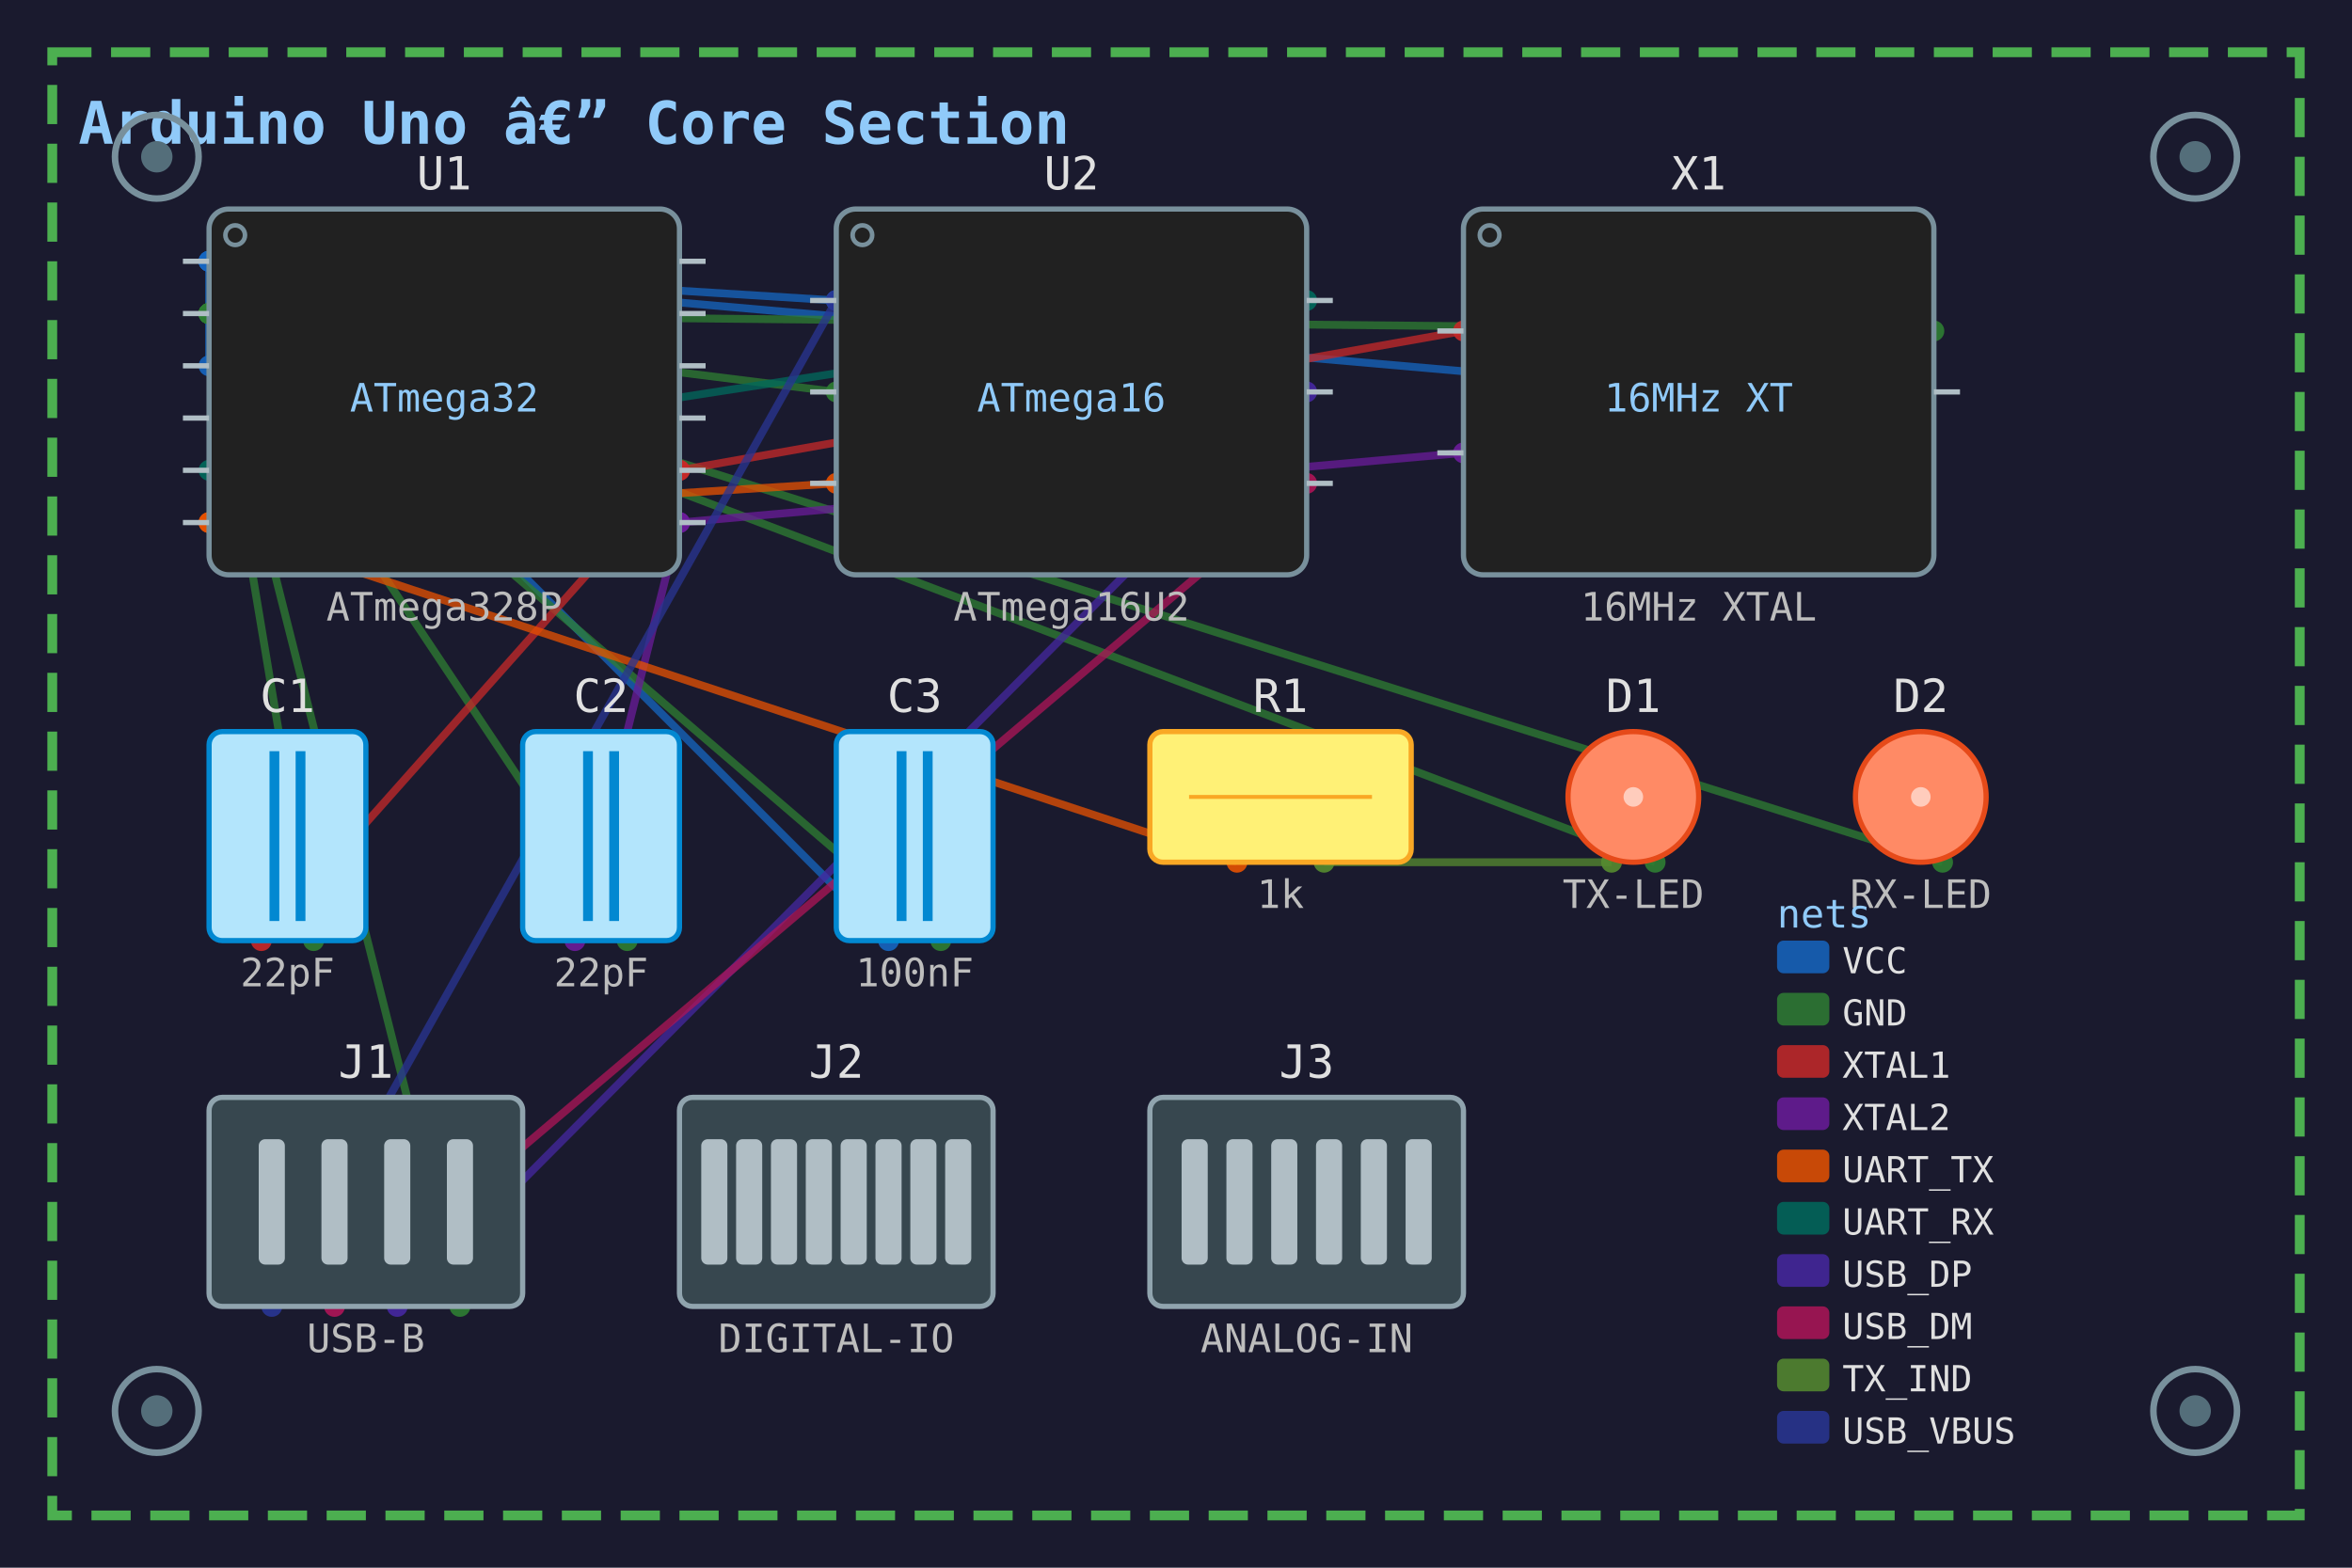
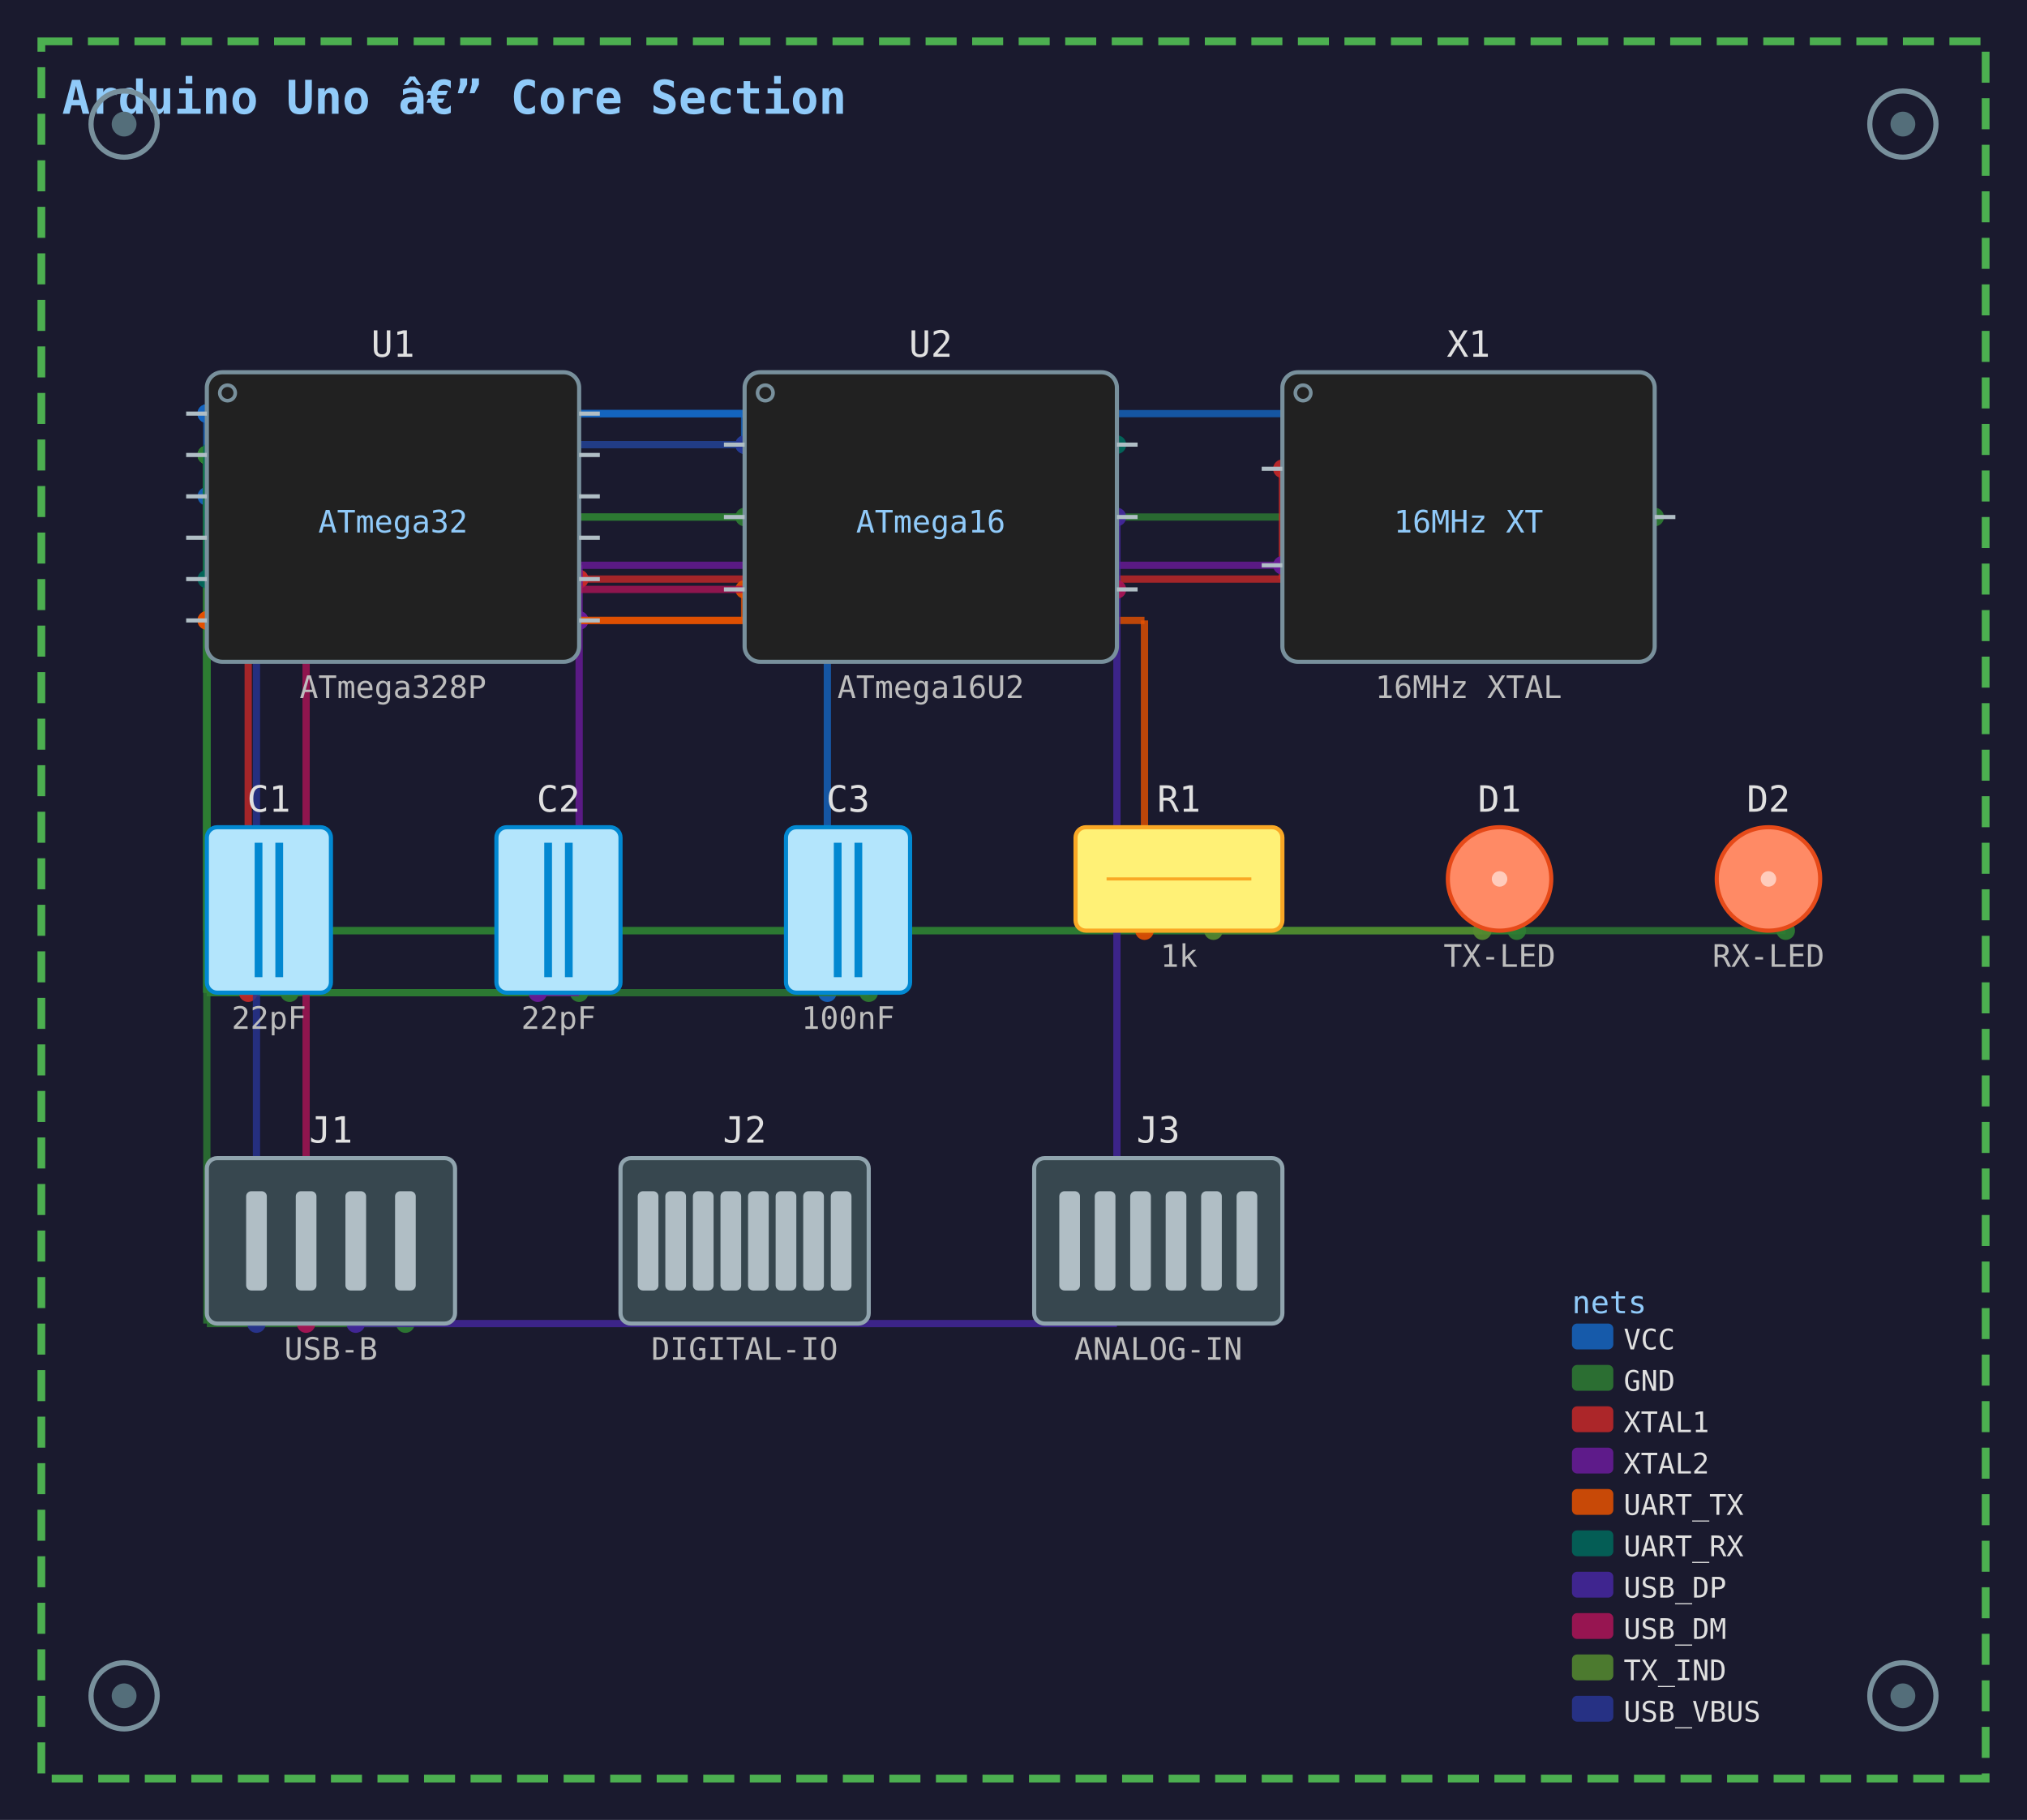
- <svg xmlns="http://www.w3.org/2000/svg" baseProfile="full" height="240.0px" version="1.1" viewBox="0 0 360.0 240.0" width="360.0px">
+ <svg xmlns="http://www.w3.org/2000/svg" baseProfile="full" height="352.0px" version="1.1" viewBox="0 0 392.0 352.0" width="392.0px">
  <defs />
-   <rect fill="#1a1a2e" height="240.0" width="360.0" x="0" y="0" />
-   <rect fill="none" height="224.0" stroke="#4CAF50" stroke-dasharray="6,3" stroke-width="1.5" width="344.0" x="8.0" y="8.0" />
+   <rect fill="#1a1a2e" height="352.0" width="392.0" x="0" y="0" />
+   <rect fill="none" height="336.0" stroke="#4CAF50" stroke-dasharray="6,3" stroke-width="1.5" width="376.0" x="8.0" y="8.0" />
  <text fill="#90CAF9" font-family="monospace" font-size="9px" font-weight="bold" x="12.0" y="22.0">Arduino Uno â€” Core Section</text>
  <circle cx="24.0" cy="24.0" fill="none" r="6.4" stroke="#78909C" stroke-width="1" />
  <circle cx="24.0" cy="24.0" fill="#546E7A" r="2.4" />
-   <circle cx="336.0" cy="24.0" fill="none" r="6.4" stroke="#78909C" stroke-width="1" />
-   <circle cx="336.0" cy="24.0" fill="#546E7A" r="2.4" />
-   <circle cx="24.0" cy="216.0" fill="none" r="6.4" stroke="#78909C" stroke-width="1" />
-   <circle cx="24.0" cy="216.0" fill="#546E7A" r="2.4" />
-   <circle cx="336.0" cy="216.0" fill="none" r="6.4" stroke="#78909C" stroke-width="1" />
-   <circle cx="336.0" cy="216.0" fill="#546E7A" r="2.4" />
-   <line stroke="#1565C0" stroke-opacity="0.75" stroke-width="1.2" x1="32.0" x2="32.0" y1="40.0" y2="56.0" />
-   <circle cx="32.0" cy="40.0" fill="#1565C0" opacity="0.9" r="1.6" />
-   <circle cx="32.0" cy="56.0" fill="#1565C0" opacity="0.9" r="1.6" />
-   <line stroke="#1565C0" stroke-opacity="0.75" stroke-width="1.2" x1="32.0" x2="128.0" y1="40.0" y2="46.0" />
-   <circle cx="32.0" cy="40.0" fill="#1565C0" opacity="0.9" r="1.6" />
-   <circle cx="128.0" cy="46.0" fill="#1565C0" opacity="0.9" r="1.6" />
-   <line stroke="#1565C0" stroke-opacity="0.75" stroke-width="1.2" x1="32.0" x2="136.0" y1="40.0" y2="144.0" />
-   <circle cx="32.0" cy="40.0" fill="#1565C0" opacity="0.9" r="1.6" />
-   <circle cx="136.0" cy="144.0" fill="#1565C0" opacity="0.9" r="1.6" />
-   <line stroke="#1565C0" stroke-opacity="0.75" stroke-width="1.2" x1="32.0" x2="260.0" y1="40.0" y2="60.0" />
-   <circle cx="32.0" cy="40.0" fill="#1565C0" opacity="0.9" r="1.6" />
-   <circle cx="260.0" cy="60.0" fill="#1565C0" opacity="0.9" r="1.6" />
-   <line stroke="#2E7D32" stroke-opacity="0.75" stroke-width="1.2" x1="32.0" x2="128.0" y1="48.0" y2="60.0" />
-   <circle cx="32.0" cy="48.0" fill="#2E7D32" opacity="0.9" r="1.6" />
-   <circle cx="128.0" cy="60.0" fill="#2E7D32" opacity="0.9" r="1.6" />
-   <line stroke="#2E7D32" stroke-opacity="0.75" stroke-width="1.2" x1="32.0" x2="48.0" y1="48.0" y2="144.0" />
-   <circle cx="32.0" cy="48.0" fill="#2E7D32" opacity="0.9" r="1.6" />
-   <circle cx="48.0" cy="144.0" fill="#2E7D32" opacity="0.9" r="1.6" />
-   <line stroke="#2E7D32" stroke-opacity="0.75" stroke-width="1.2" x1="32.0" x2="96.0" y1="48.0" y2="144.0" />
-   <circle cx="32.0" cy="48.0" fill="#2E7D32" opacity="0.9" r="1.6" />
-   <circle cx="96.0" cy="144.0" fill="#2E7D32" opacity="0.9" r="1.6" />
-   <line stroke="#2E7D32" stroke-opacity="0.75" stroke-width="1.2" x1="32.0" x2="144.0" y1="48.0" y2="144.0" />
-   <circle cx="32.0" cy="48.0" fill="#2E7D32" opacity="0.9" r="1.6" />
-   <circle cx="144.0" cy="144.0" fill="#2E7D32" opacity="0.9" r="1.6" />
-   <line stroke="#2E7D32" stroke-opacity="0.75" stroke-width="1.2" x1="32.0" x2="296.0" y1="48.0" y2="50.667" />
-   <circle cx="32.0" cy="48.0" fill="#2E7D32" opacity="0.9" r="1.6" />
-   <circle cx="296.0" cy="50.667" fill="#2E7D32" opacity="0.9" r="1.6" />
-   <line stroke="#2E7D32" stroke-opacity="0.75" stroke-width="1.2" x1="32.0" x2="253.333" y1="48.0" y2="132.0" />
-   <circle cx="32.0" cy="48.0" fill="#2E7D32" opacity="0.9" r="1.6" />
-   <circle cx="253.333" cy="132.0" fill="#2E7D32" opacity="0.9" r="1.6" />
-   <line stroke="#2E7D32" stroke-opacity="0.75" stroke-width="1.2" x1="32.0" x2="297.333" y1="48.0" y2="132.0" />
-   <circle cx="32.0" cy="48.0" fill="#2E7D32" opacity="0.9" r="1.6" />
-   <circle cx="297.333" cy="132.0" fill="#2E7D32" opacity="0.9" r="1.6" />
-   <line stroke="#2E7D32" stroke-opacity="0.75" stroke-width="1.2" x1="32.0" x2="70.4" y1="48.0" y2="200.0" />
-   <circle cx="32.0" cy="48.0" fill="#2E7D32" opacity="0.9" r="1.6" />
-   <circle cx="70.4" cy="200.0" fill="#2E7D32" opacity="0.9" r="1.6" />
-   <line stroke="#C62828" stroke-opacity="0.75" stroke-width="1.2" x1="104.0" x2="224.0" y1="72.0" y2="50.667" />
-   <circle cx="104.0" cy="72.0" fill="#C62828" opacity="0.9" r="1.6" />
-   <circle cx="224.0" cy="50.667" fill="#C62828" opacity="0.9" r="1.6" />
-   <line stroke="#C62828" stroke-opacity="0.75" stroke-width="1.2" x1="104.0" x2="40.0" y1="72.0" y2="144.0" />
-   <circle cx="104.0" cy="72.0" fill="#C62828" opacity="0.9" r="1.6" />
-   <circle cx="40.0" cy="144.0" fill="#C62828" opacity="0.9" r="1.6" />
-   <line stroke="#6A1B9A" stroke-opacity="0.75" stroke-width="1.2" x1="104.0" x2="224.0" y1="80.0" y2="69.333" />
-   <circle cx="104.0" cy="80.0" fill="#6A1B9A" opacity="0.9" r="1.6" />
-   <circle cx="224.0" cy="69.333" fill="#6A1B9A" opacity="0.9" r="1.6" />
-   <line stroke="#6A1B9A" stroke-opacity="0.75" stroke-width="1.2" x1="104.0" x2="88.0" y1="80.0" y2="144.0" />
-   <circle cx="104.0" cy="80.0" fill="#6A1B9A" opacity="0.9" r="1.6" />
-   <circle cx="88.0" cy="144.0" fill="#6A1B9A" opacity="0.9" r="1.6" />
-   <line stroke="#E65100" stroke-opacity="0.75" stroke-width="1.2" x1="32.0" x2="128.0" y1="80.0" y2="74.0" />
-   <circle cx="32.0" cy="80.0" fill="#E65100" opacity="0.9" r="1.6" />
-   <circle cx="128.0" cy="74.0" fill="#E65100" opacity="0.9" r="1.6" />
-   <line stroke="#E65100" stroke-opacity="0.75" stroke-width="1.2" x1="32.0" x2="189.333" y1="80.0" y2="132.0" />
-   <circle cx="32.0" cy="80.0" fill="#E65100" opacity="0.9" r="1.6" />
-   <circle cx="189.333" cy="132.0" fill="#E65100" opacity="0.9" r="1.6" />
-   <line stroke="#00695C" stroke-opacity="0.75" stroke-width="1.2" x1="32.0" x2="200.0" y1="72.0" y2="46.0" />
-   <circle cx="32.0" cy="72.0" fill="#00695C" opacity="0.9" r="1.6" />
-   <circle cx="200.0" cy="46.0" fill="#00695C" opacity="0.9" r="1.6" />
-   <line stroke="#4527A0" stroke-opacity="0.75" stroke-width="1.2" x1="60.8" x2="200.0" y1="200.0" y2="60.0" />
-   <circle cx="60.8" cy="200.0" fill="#4527A0" opacity="0.9" r="1.6" />
-   <circle cx="200.0" cy="60.0" fill="#4527A0" opacity="0.9" r="1.6" />
-   <line stroke="#AD1457" stroke-opacity="0.75" stroke-width="1.2" x1="51.2" x2="200.0" y1="200.0" y2="74.0" />
-   <circle cx="51.2" cy="200.0" fill="#AD1457" opacity="0.9" r="1.6" />
-   <circle cx="200.0" cy="74.0" fill="#AD1457" opacity="0.9" r="1.6" />
-   <line stroke="#558B2F" stroke-opacity="0.75" stroke-width="1.2" x1="202.667" x2="246.667" y1="132.0" y2="132.0" />
-   <circle cx="202.667" cy="132.0" fill="#558B2F" opacity="0.9" r="1.6" />
-   <circle cx="246.667" cy="132.0" fill="#558B2F" opacity="0.9" r="1.6" />
-   <line stroke="#283593" stroke-opacity="0.75" stroke-width="1.2" x1="41.6" x2="128.0" y1="200.0" y2="46.0" />
-   <circle cx="41.6" cy="200.0" fill="#283593" opacity="0.9" r="1.6" />
-   <circle cx="128.0" cy="46.0" fill="#283593" opacity="0.9" r="1.6" />
+   <circle cx="368.0" cy="24.0" fill="none" r="6.4" stroke="#78909C" stroke-width="1" />
+   <circle cx="368.0" cy="24.0" fill="#546E7A" r="2.4" />
+   <circle cx="24.0" cy="328.0" fill="none" r="6.4" stroke="#78909C" stroke-width="1" />
+   <circle cx="24.0" cy="328.0" fill="#546E7A" r="2.4" />
+   <circle cx="368.0" cy="328.0" fill="none" r="6.4" stroke="#78909C" stroke-width="1" />
+   <circle cx="368.0" cy="328.0" fill="#546E7A" r="2.4" />
+   <line stroke="#1565C0" stroke-opacity="0.8" stroke-width="1.4" x1="40.0" x2="40.0" y1="80.0" y2="80.0" />
+   <line stroke="#1565C0" stroke-opacity="0.8" stroke-width="1.4" x1="40.0" x2="40.0" y1="80.0" y2="96.0" />
+   <circle cx="40.0" cy="80.0" fill="#1565C0" opacity="0.9" r="1.8" />
+   <circle cx="40.0" cy="96.0" fill="#1565C0" opacity="0.9" r="1.8" />
+   <line stroke="#1565C0" stroke-opacity="0.8" stroke-width="1.4" x1="40.0" x2="144.0" y1="80.0" y2="80.0" />
+   <line stroke="#1565C0" stroke-opacity="0.8" stroke-width="1.4" x1="144.0" x2="144.0" y1="80.0" y2="86.0" />
+   <circle cx="40.0" cy="80.0" fill="#1565C0" opacity="0.9" r="1.8" />
+   <circle cx="144.0" cy="86.0" fill="#1565C0" opacity="0.9" r="1.8" />
+   <line stroke="#1565C0" stroke-opacity="0.8" stroke-width="1.4" x1="40.0" x2="160.0" y1="80.0" y2="80.0" />
+   <line stroke="#1565C0" stroke-opacity="0.8" stroke-width="1.4" x1="160.0" x2="160.0" y1="80.0" y2="192.0" />
+   <circle cx="40.0" cy="80.0" fill="#1565C0" opacity="0.9" r="1.8" />
+   <circle cx="160.0" cy="192.0" fill="#1565C0" opacity="0.9" r="1.8" />
+   <line stroke="#1565C0" stroke-opacity="0.8" stroke-width="1.4" x1="40.0" x2="284.0" y1="80.0" y2="80.0" />
+   <line stroke="#1565C0" stroke-opacity="0.8" stroke-width="1.4" x1="284.0" x2="284.0" y1="80.0" y2="100.0" />
+   <circle cx="40.0" cy="80.0" fill="#1565C0" opacity="0.9" r="1.8" />
+   <circle cx="284.0" cy="100.0" fill="#1565C0" opacity="0.9" r="1.8" />
+   <line stroke="#2E7D32" stroke-opacity="0.8" stroke-width="1.4" x1="40.0" x2="40.0" y1="88.0" y2="100.0" />
+   <line stroke="#2E7D32" stroke-opacity="0.8" stroke-width="1.4" x1="40.0" x2="144.0" y1="100.0" y2="100.0" />
+   <circle cx="40.0" cy="88.0" fill="#2E7D32" opacity="0.9" r="1.8" />
+   <circle cx="144.0" cy="100.0" fill="#2E7D32" opacity="0.9" r="1.8" />
+   <line stroke="#2E7D32" stroke-opacity="0.8" stroke-width="1.4" x1="40.0" x2="40.0" y1="88.0" y2="192.0" />
+   <line stroke="#2E7D32" stroke-opacity="0.8" stroke-width="1.4" x1="40.0" x2="56.0" y1="192.0" y2="192.0" />
+   <circle cx="40.0" cy="88.0" fill="#2E7D32" opacity="0.9" r="1.8" />
+   <circle cx="56.0" cy="192.0" fill="#2E7D32" opacity="0.9" r="1.8" />
+   <line stroke="#2E7D32" stroke-opacity="0.8" stroke-width="1.4" x1="40.0" x2="40.0" y1="88.0" y2="192.0" />
+   <line stroke="#2E7D32" stroke-opacity="0.8" stroke-width="1.4" x1="40.0" x2="112.0" y1="192.0" y2="192.0" />
+   <circle cx="40.0" cy="88.0" fill="#2E7D32" opacity="0.9" r="1.8" />
+   <circle cx="112.0" cy="192.0" fill="#2E7D32" opacity="0.9" r="1.8" />
+   <line stroke="#2E7D32" stroke-opacity="0.8" stroke-width="1.4" x1="40.0" x2="40.0" y1="88.0" y2="192.0" />
+   <line stroke="#2E7D32" stroke-opacity="0.8" stroke-width="1.4" x1="40.0" x2="168.0" y1="192.0" y2="192.0" />
+   <circle cx="40.0" cy="88.0" fill="#2E7D32" opacity="0.9" r="1.8" />
+   <circle cx="168.0" cy="192.0" fill="#2E7D32" opacity="0.9" r="1.8" />
+   <line stroke="#2E7D32" stroke-opacity="0.8" stroke-width="1.4" x1="40.0" x2="40.0" y1="88.0" y2="100.0" />
+   <line stroke="#2E7D32" stroke-opacity="0.8" stroke-width="1.4" x1="40.0" x2="320.0" y1="100.0" y2="100.0" />
+   <circle cx="40.0" cy="88.0" fill="#2E7D32" opacity="0.9" r="1.8" />
+   <circle cx="320.0" cy="100.0" fill="#2E7D32" opacity="0.9" r="1.8" />
+   <line stroke="#2E7D32" stroke-opacity="0.8" stroke-width="1.4" x1="40.0" x2="40.0" y1="88.0" y2="180.0" />
+   <line stroke="#2E7D32" stroke-opacity="0.8" stroke-width="1.4" x1="40.0" x2="293.333" y1="180.0" y2="180.0" />
+   <circle cx="40.0" cy="88.0" fill="#2E7D32" opacity="0.9" r="1.8" />
+   <circle cx="293.333" cy="180.0" fill="#2E7D32" opacity="0.9" r="1.8" />
+   <line stroke="#2E7D32" stroke-opacity="0.8" stroke-width="1.4" x1="40.0" x2="40.0" y1="88.0" y2="180.0" />
+   <line stroke="#2E7D32" stroke-opacity="0.8" stroke-width="1.4" x1="40.0" x2="345.333" y1="180.0" y2="180.0" />
+   <circle cx="40.0" cy="88.0" fill="#2E7D32" opacity="0.9" r="1.8" />
+   <circle cx="345.333" cy="180.0" fill="#2E7D32" opacity="0.9" r="1.8" />
+   <line stroke="#2E7D32" stroke-opacity="0.8" stroke-width="1.4" x1="40.0" x2="40.0" y1="88.0" y2="256.0" />
+   <line stroke="#2E7D32" stroke-opacity="0.8" stroke-width="1.4" x1="40.0" x2="78.4" y1="256.0" y2="256.0" />
+   <circle cx="40.0" cy="88.0" fill="#2E7D32" opacity="0.9" r="1.8" />
+   <circle cx="78.4" cy="256.0" fill="#2E7D32" opacity="0.9" r="1.8" />
+   <line stroke="#C62828" stroke-opacity="0.8" stroke-width="1.4" x1="112.0" x2="248.0" y1="112.0" y2="112.0" />
+   <line stroke="#C62828" stroke-opacity="0.8" stroke-width="1.4" x1="248.0" x2="248.0" y1="112.0" y2="90.667" />
+   <circle cx="112.0" cy="112.0" fill="#C62828" opacity="0.9" r="1.8" />
+   <circle cx="248.0" cy="90.667" fill="#C62828" opacity="0.9" r="1.8" />
+   <line stroke="#C62828" stroke-opacity="0.8" stroke-width="1.4" x1="112.0" x2="48.0" y1="112.0" y2="112.0" />
+   <line stroke="#C62828" stroke-opacity="0.8" stroke-width="1.4" x1="48.0" x2="48.0" y1="112.0" y2="192.0" />
+   <circle cx="112.0" cy="112.0" fill="#C62828" opacity="0.9" r="1.8" />
+   <circle cx="48.0" cy="192.0" fill="#C62828" opacity="0.9" r="1.8" />
+   <line stroke="#6A1B9A" stroke-opacity="0.8" stroke-width="1.4" x1="112.0" x2="112.0" y1="120.0" y2="109.333" />
+   <line stroke="#6A1B9A" stroke-opacity="0.8" stroke-width="1.4" x1="112.0" x2="248.0" y1="109.333" y2="109.333" />
+   <circle cx="112.0" cy="120.0" fill="#6A1B9A" opacity="0.9" r="1.8" />
+   <circle cx="248.0" cy="109.333" fill="#6A1B9A" opacity="0.9" r="1.8" />
+   <line stroke="#6A1B9A" stroke-opacity="0.8" stroke-width="1.4" x1="112.0" x2="112.0" y1="120.0" y2="192.0" />
+   <line stroke="#6A1B9A" stroke-opacity="0.8" stroke-width="1.4" x1="112.0" x2="104.0" y1="192.0" y2="192.0" />
+   <circle cx="112.0" cy="120.0" fill="#6A1B9A" opacity="0.9" r="1.8" />
+   <circle cx="104.0" cy="192.0" fill="#6A1B9A" opacity="0.9" r="1.8" />
+   <line stroke="#E65100" stroke-opacity="0.8" stroke-width="1.4" x1="40.0" x2="144.0" y1="120.0" y2="120.0" />
+   <line stroke="#E65100" stroke-opacity="0.8" stroke-width="1.4" x1="144.0" x2="144.0" y1="120.0" y2="114.0" />
+   <circle cx="40.0" cy="120.0" fill="#E65100" opacity="0.9" r="1.8" />
+   <circle cx="144.0" cy="114.0" fill="#E65100" opacity="0.9" r="1.8" />
+   <line stroke="#E65100" stroke-opacity="0.8" stroke-width="1.4" x1="40.0" x2="221.333" y1="120.0" y2="120.0" />
+   <line stroke="#E65100" stroke-opacity="0.8" stroke-width="1.4" x1="221.333" x2="221.333" y1="120.0" y2="180.0" />
+   <circle cx="40.0" cy="120.0" fill="#E65100" opacity="0.9" r="1.8" />
+   <circle cx="221.333" cy="180.0" fill="#E65100" opacity="0.9" r="1.8" />
+   <line stroke="#00695C" stroke-opacity="0.8" stroke-width="1.4" x1="40.0" x2="40.0" y1="112.0" y2="86.0" />
+   <line stroke="#00695C" stroke-opacity="0.8" stroke-width="1.4" x1="40.0" x2="216.0" y1="86.0" y2="86.0" />
+   <circle cx="40.0" cy="112.0" fill="#00695C" opacity="0.9" r="1.8" />
+   <circle cx="216.0" cy="86.0" fill="#00695C" opacity="0.9" r="1.8" />
+   <line stroke="#4527A0" stroke-opacity="0.8" stroke-width="1.4" x1="68.8" x2="216.0" y1="256.0" y2="256.0" />
+   <line stroke="#4527A0" stroke-opacity="0.8" stroke-width="1.4" x1="216.0" x2="216.0" y1="256.0" y2="100.0" />
+   <circle cx="68.8" cy="256.0" fill="#4527A0" opacity="0.9" r="1.8" />
+   <circle cx="216.0" cy="100.0" fill="#4527A0" opacity="0.9" r="1.8" />
+   <line stroke="#AD1457" stroke-opacity="0.8" stroke-width="1.4" x1="59.2" x2="59.2" y1="256.0" y2="114.0" />
+   <line stroke="#AD1457" stroke-opacity="0.8" stroke-width="1.4" x1="59.2" x2="216.0" y1="114.0" y2="114.0" />
+   <circle cx="59.2" cy="256.0" fill="#AD1457" opacity="0.9" r="1.8" />
+   <circle cx="216.0" cy="114.0" fill="#AD1457" opacity="0.9" r="1.8" />
+   <line stroke="#558B2F" stroke-opacity="0.8" stroke-width="1.4" x1="234.667" x2="286.667" y1="180.0" y2="180.0" />
+   <line stroke="#558B2F" stroke-opacity="0.8" stroke-width="1.4" x1="286.667" x2="286.667" y1="180.0" y2="180.0" />
+   <circle cx="234.667" cy="180.0" fill="#558B2F" opacity="0.9" r="1.8" />
+   <circle cx="286.667" cy="180.0" fill="#558B2F" opacity="0.9" r="1.8" />
+   <line stroke="#283593" stroke-opacity="0.8" stroke-width="1.4" x1="49.6" x2="49.6" y1="256.0" y2="86.0" />
+   <line stroke="#283593" stroke-opacity="0.8" stroke-width="1.4" x1="49.6" x2="144.0" y1="86.0" y2="86.0" />
+   <circle cx="49.6" cy="256.0" fill="#283593" opacity="0.9" r="1.8" />
+   <circle cx="144.0" cy="86.0" fill="#283593" opacity="0.9" r="1.8" />
  <g id="U1">
-     <rect fill="#212121" height="56.0" rx="3" stroke="#78909C" stroke-width="0.8" width="72.0" x="32.0" y="32.0" />
-     <circle cx="36.0" cy="36.0" fill="none" r="1.5" stroke="#78909C" stroke-width="0.7" />
-     <text fill="#90CAF9" font-family="monospace" font-size="6px" text-anchor="middle" x="68.0" y="63.0">ATmega32</text>
-     <line stroke="#B0BEC5" stroke-width="0.8" x1="28.0" x2="32.0" y1="40.0" y2="40.0" />
-     <line stroke="#B0BEC5" stroke-width="0.8" x1="28.0" x2="32.0" y1="48.0" y2="48.0" />
-     <line stroke="#B0BEC5" stroke-width="0.8" x1="28.0" x2="32.0" y1="56.0" y2="56.0" />
-     <line stroke="#B0BEC5" stroke-width="0.8" x1="28.0" x2="32.0" y1="64.0" y2="64.0" />
-     <line stroke="#B0BEC5" stroke-width="0.8" x1="28.0" x2="32.0" y1="72.0" y2="72.0" />
-     <line stroke="#B0BEC5" stroke-width="0.8" x1="28.0" x2="32.0" y1="80.0" y2="80.0" />
-     <line stroke="#B0BEC5" stroke-width="0.8" x1="104.0" x2="108.0" y1="40.0" y2="40.0" />
-     <line stroke="#B0BEC5" stroke-width="0.8" x1="104.0" x2="108.0" y1="48.0" y2="48.0" />
-     <line stroke="#B0BEC5" stroke-width="0.8" x1="104.0" x2="108.0" y1="56.0" y2="56.0" />
-     <line stroke="#B0BEC5" stroke-width="0.8" x1="104.0" x2="108.0" y1="64.0" y2="64.0" />
-     <line stroke="#B0BEC5" stroke-width="0.8" x1="104.0" x2="108.0" y1="72.0" y2="72.0" />
-     <line stroke="#B0BEC5" stroke-width="0.8" x1="104.0" x2="108.0" y1="80.0" y2="80.0" />
-     <text fill="#E0E0E0" font-family="monospace" font-size="7px" text-anchor="middle" x="68.0" y="29.0">U1</text>
-     <text fill="#BDBDBD" font-family="monospace" font-size="6px" text-anchor="middle" x="68.0" y="95.0">ATmega328P</text>
+     <g transform="translate(40.0,72.0)">
+       <rect fill="#212121" height="56.0" rx="3" stroke="#78909C" stroke-width="0.8" width="72.0" x="0" y="0" />
+       <circle cx="4" cy="4" fill="none" r="1.5" stroke="#78909C" stroke-width="0.7" />
+       <text fill="#90CAF9" font-family="monospace" font-size="6px" text-anchor="middle" x="36.0" y="31.0">ATmega32</text>
+       <line stroke="#B0BEC5" stroke-width="0.8" x1="-4" x2="0" y1="8.0" y2="8.0" />
+       <line stroke="#B0BEC5" stroke-width="0.8" x1="-4" x2="0" y1="16.0" y2="16.0" />
+       <line stroke="#B0BEC5" stroke-width="0.8" x1="-4" x2="0" y1="24.0" y2="24.0" />
+       <line stroke="#B0BEC5" stroke-width="0.8" x1="-4" x2="0" y1="32.0" y2="32.0" />
+       <line stroke="#B0BEC5" stroke-width="0.8" x1="-4" x2="0" y1="40.0" y2="40.0" />
+       <line stroke="#B0BEC5" stroke-width="0.8" x1="-4" x2="0" y1="48.0" y2="48.0" />
+       <line stroke="#B0BEC5" stroke-width="0.8" x1="72.0" x2="76.0" y1="8.0" y2="8.0" />
+       <line stroke="#B0BEC5" stroke-width="0.8" x1="72.0" x2="76.0" y1="16.0" y2="16.0" />
+       <line stroke="#B0BEC5" stroke-width="0.8" x1="72.0" x2="76.0" y1="24.0" y2="24.0" />
+       <line stroke="#B0BEC5" stroke-width="0.8" x1="72.0" x2="76.0" y1="32.0" y2="32.0" />
+       <line stroke="#B0BEC5" stroke-width="0.8" x1="72.0" x2="76.0" y1="40.0" y2="40.0" />
+       <line stroke="#B0BEC5" stroke-width="0.8" x1="72.0" x2="76.0" y1="48.0" y2="48.0" />
+     </g>
+     <text fill="#E0E0E0" font-family="monospace" font-size="7px" text-anchor="middle" x="76.0" y="69.0">U1</text>
+     <text fill="#BDBDBD" font-family="monospace" font-size="6px" text-anchor="middle" x="76.0" y="135.0">ATmega328P</text>
  </g>
  <g id="U2">
-     <rect fill="#212121" height="56.0" rx="3" stroke="#78909C" stroke-width="0.8" width="72.0" x="128.0" y="32.0" />
-     <circle cx="132.0" cy="36.0" fill="none" r="1.5" stroke="#78909C" stroke-width="0.7" />
-     <text fill="#90CAF9" font-family="monospace" font-size="6px" text-anchor="middle" x="164.0" y="63.0">ATmega16</text>
-     <line stroke="#B0BEC5" stroke-width="0.8" x1="124.0" x2="128.0" y1="46.0" y2="46.0" />
-     <line stroke="#B0BEC5" stroke-width="0.8" x1="124.0" x2="128.0" y1="60.0" y2="60.0" />
-     <line stroke="#B0BEC5" stroke-width="0.8" x1="124.0" x2="128.0" y1="74.0" y2="74.0" />
-     <line stroke="#B0BEC5" stroke-width="0.8" x1="200.0" x2="204.0" y1="46.0" y2="46.0" />
-     <line stroke="#B0BEC5" stroke-width="0.8" x1="200.0" x2="204.0" y1="60.0" y2="60.0" />
-     <line stroke="#B0BEC5" stroke-width="0.8" x1="200.0" x2="204.0" y1="74.0" y2="74.0" />
-     <text fill="#E0E0E0" font-family="monospace" font-size="7px" text-anchor="middle" x="164.0" y="29.0">U2</text>
-     <text fill="#BDBDBD" font-family="monospace" font-size="6px" text-anchor="middle" x="164.0" y="95.0">ATmega16U2</text>
+     <g transform="translate(144.0,72.0)">
+       <rect fill="#212121" height="56.0" rx="3" stroke="#78909C" stroke-width="0.8" width="72.0" x="0" y="0" />
+       <circle cx="4" cy="4" fill="none" r="1.5" stroke="#78909C" stroke-width="0.7" />
+       <text fill="#90CAF9" font-family="monospace" font-size="6px" text-anchor="middle" x="36.0" y="31.0">ATmega16</text>
+       <line stroke="#B0BEC5" stroke-width="0.8" x1="-4" x2="0" y1="14.0" y2="14.0" />
+       <line stroke="#B0BEC5" stroke-width="0.8" x1="-4" x2="0" y1="28.0" y2="28.0" />
+       <line stroke="#B0BEC5" stroke-width="0.8" x1="-4" x2="0" y1="42.0" y2="42.0" />
+       <line stroke="#B0BEC5" stroke-width="0.8" x1="72.0" x2="76.0" y1="14.0" y2="14.0" />
+       <line stroke="#B0BEC5" stroke-width="0.8" x1="72.0" x2="76.0" y1="28.0" y2="28.0" />
+       <line stroke="#B0BEC5" stroke-width="0.8" x1="72.0" x2="76.0" y1="42.0" y2="42.0" />
+     </g>
+     <text fill="#E0E0E0" font-family="monospace" font-size="7px" text-anchor="middle" x="180.0" y="69.0">U2</text>
+     <text fill="#BDBDBD" font-family="monospace" font-size="6px" text-anchor="middle" x="180.0" y="135.0">ATmega16U2</text>
  </g>
  <g id="X1">
-     <rect fill="#212121" height="56.0" rx="3" stroke="#78909C" stroke-width="0.8" width="72.0" x="224.0" y="32.0" />
-     <circle cx="228.0" cy="36.0" fill="none" r="1.5" stroke="#78909C" stroke-width="0.7" />
-     <text fill="#90CAF9" font-family="monospace" font-size="6px" text-anchor="middle" x="260.0" y="63.0">16MHz XT</text>
-     <line stroke="#B0BEC5" stroke-width="0.8" x1="220.0" x2="224.0" y1="50.667" y2="50.667" />
-     <line stroke="#B0BEC5" stroke-width="0.8" x1="220.0" x2="224.0" y1="69.333" y2="69.333" />
-     <line stroke="#B0BEC5" stroke-width="0.8" x1="296.0" x2="300.0" y1="60.0" y2="60.0" />
-     <text fill="#E0E0E0" font-family="monospace" font-size="7px" text-anchor="middle" x="260.0" y="29.0">X1</text>
-     <text fill="#BDBDBD" font-family="monospace" font-size="6px" text-anchor="middle" x="260.0" y="95.0">16MHz XTAL</text>
+     <g transform="translate(248.0,72.0)">
+       <rect fill="#212121" height="56.0" rx="3" stroke="#78909C" stroke-width="0.8" width="72.0" x="0" y="0" />
+       <circle cx="4" cy="4" fill="none" r="1.5" stroke="#78909C" stroke-width="0.7" />
+       <text fill="#90CAF9" font-family="monospace" font-size="6px" text-anchor="middle" x="36.0" y="31.0">16MHz XT</text>
+       <line stroke="#B0BEC5" stroke-width="0.8" x1="-4" x2="0" y1="18.667" y2="18.667" />
+       <line stroke="#B0BEC5" stroke-width="0.8" x1="-4" x2="0" y1="37.333" y2="37.333" />
+       <line stroke="#B0BEC5" stroke-width="0.8" x1="72.0" x2="76.0" y1="28.0" y2="28.0" />
+     </g>
+     <text fill="#E0E0E0" font-family="monospace" font-size="7px" text-anchor="middle" x="284.0" y="69.0">X1</text>
+     <text fill="#BDBDBD" font-family="monospace" font-size="6px" text-anchor="middle" x="284.0" y="135.0">16MHz XTAL</text>
  </g>
  <g id="C1">
-     <rect fill="#B3E5FC" height="32.0" rx="2" stroke="#0288D1" stroke-width="0.8" width="24.0" x="32.0" y="112.0" />
-     <line stroke="#0288D1" stroke-width="1.5" x1="42.0" x2="42.0" y1="115.0" y2="141.0" />
-     <line stroke="#0288D1" stroke-width="1.5" x1="46.0" x2="46.0" y1="115.0" y2="141.0" />
-     <text fill="#E0E0E0" font-family="monospace" font-size="7px" text-anchor="middle" x="44.0" y="109.0">C1</text>
-     <text fill="#BDBDBD" font-family="monospace" font-size="6px" text-anchor="middle" x="44.0" y="151.0">22pF</text>
+     <g transform="translate(40.0,160.0)">
+       <rect fill="#B3E5FC" height="32.0" rx="2" stroke="#0288D1" stroke-width="0.8" width="24.0" x="0" y="0" />
+       <line stroke="#0288D1" stroke-width="1.5" x1="10.0" x2="10.0" y1="3" y2="29.0" />
+       <line stroke="#0288D1" stroke-width="1.5" x1="14.0" x2="14.0" y1="3" y2="29.0" />
+     </g>
+     <text fill="#E0E0E0" font-family="monospace" font-size="7px" text-anchor="middle" x="52.0" y="157.0">C1</text>
+     <text fill="#BDBDBD" font-family="monospace" font-size="6px" text-anchor="middle" x="52.0" y="199.0">22pF</text>
  </g>
  <g id="C2">
-     <rect fill="#B3E5FC" height="32.0" rx="2" stroke="#0288D1" stroke-width="0.8" width="24.0" x="80.0" y="112.0" />
-     <line stroke="#0288D1" stroke-width="1.5" x1="90.0" x2="90.0" y1="115.0" y2="141.0" />
-     <line stroke="#0288D1" stroke-width="1.5" x1="94.0" x2="94.0" y1="115.0" y2="141.0" />
-     <text fill="#E0E0E0" font-family="monospace" font-size="7px" text-anchor="middle" x="92.0" y="109.0">C2</text>
-     <text fill="#BDBDBD" font-family="monospace" font-size="6px" text-anchor="middle" x="92.0" y="151.0">22pF</text>
+     <g transform="translate(96.0,160.0)">
+       <rect fill="#B3E5FC" height="32.0" rx="2" stroke="#0288D1" stroke-width="0.8" width="24.0" x="0" y="0" />
+       <line stroke="#0288D1" stroke-width="1.5" x1="10.0" x2="10.0" y1="3" y2="29.0" />
+       <line stroke="#0288D1" stroke-width="1.5" x1="14.0" x2="14.0" y1="3" y2="29.0" />
+     </g>
+     <text fill="#E0E0E0" font-family="monospace" font-size="7px" text-anchor="middle" x="108.0" y="157.0">C2</text>
+     <text fill="#BDBDBD" font-family="monospace" font-size="6px" text-anchor="middle" x="108.0" y="199.0">22pF</text>
  </g>
  <g id="C3">
-     <rect fill="#B3E5FC" height="32.0" rx="2" stroke="#0288D1" stroke-width="0.8" width="24.0" x="128.0" y="112.0" />
-     <line stroke="#0288D1" stroke-width="1.5" x1="138.0" x2="138.0" y1="115.0" y2="141.0" />
-     <line stroke="#0288D1" stroke-width="1.5" x1="142.0" x2="142.0" y1="115.0" y2="141.0" />
-     <text fill="#E0E0E0" font-family="monospace" font-size="7px" text-anchor="middle" x="140.0" y="109.0">C3</text>
-     <text fill="#BDBDBD" font-family="monospace" font-size="6px" text-anchor="middle" x="140.0" y="151.0">100nF</text>
+     <g transform="translate(152.0,160.0)">
+       <rect fill="#B3E5FC" height="32.0" rx="2" stroke="#0288D1" stroke-width="0.8" width="24.0" x="0" y="0" />
+       <line stroke="#0288D1" stroke-width="1.5" x1="10.0" x2="10.0" y1="3" y2="29.0" />
+       <line stroke="#0288D1" stroke-width="1.5" x1="14.0" x2="14.0" y1="3" y2="29.0" />
+     </g>
+     <text fill="#E0E0E0" font-family="monospace" font-size="7px" text-anchor="middle" x="164.0" y="157.0">C3</text>
+     <text fill="#BDBDBD" font-family="monospace" font-size="6px" text-anchor="middle" x="164.0" y="199.0">100nF</text>
  </g>
  <g id="R1">
-     <rect fill="#FFF176" height="20.0" rx="2" stroke="#F9A825" stroke-width="0.8" width="40.0" x="176.0" y="112.0" />
-     <line stroke="#F9A825" stroke-width="0.6" x1="182.0" x2="210.0" y1="122.0" y2="122.0" />
-     <text fill="#E0E0E0" font-family="monospace" font-size="7px" text-anchor="middle" x="196.0" y="109.0">R1</text>
-     <text fill="#BDBDBD" font-family="monospace" font-size="6px" text-anchor="middle" x="196.0" y="139.0">1k</text>
+     <g transform="translate(208.0,160.0)">
+       <rect fill="#FFF176" height="20.0" rx="2" stroke="#F9A825" stroke-width="0.8" width="40.0" x="0" y="0" />
+       <line stroke="#F9A825" stroke-width="0.6" x1="6.0" x2="34.0" y1="10.0" y2="10.0" />
+     </g>
+     <text fill="#E0E0E0" font-family="monospace" font-size="7px" text-anchor="middle" x="228.0" y="157.0">R1</text>
+     <text fill="#BDBDBD" font-family="monospace" font-size="6px" text-anchor="middle" x="228.0" y="187.0">1k</text>
  </g>
  <g id="D1">
-     <rect fill="#FF8A65" height="20.0" rx="10.0" stroke="#E64A19" stroke-width="0.8" width="20.0" x="240.0" y="112.0" />
-     <circle cx="250.0" cy="122.0" fill="#FFCCBC" r="1.5" />
-     <text fill="#E0E0E0" font-family="monospace" font-size="7px" text-anchor="middle" x="250.0" y="109.0">D1</text>
-     <text fill="#BDBDBD" font-family="monospace" font-size="6px" text-anchor="middle" x="250.0" y="139.0">TX-LED</text>
+     <g transform="translate(280.0,160.0)">
+       <rect fill="#FF8A65" height="20.0" rx="10.0" stroke="#E64A19" stroke-width="0.8" width="20.0" x="0" y="0" />
+       <circle cx="10.0" cy="10.0" fill="#FFCCBC" r="1.5" />
+     </g>
+     <text fill="#E0E0E0" font-family="monospace" font-size="7px" text-anchor="middle" x="290.0" y="157.0">D1</text>
+     <text fill="#BDBDBD" font-family="monospace" font-size="6px" text-anchor="middle" x="290.0" y="187.0">TX-LED</text>
  </g>
  <g id="D2">
-     <rect fill="#FF8A65" height="20.0" rx="10.0" stroke="#E64A19" stroke-width="0.8" width="20.0" x="284.0" y="112.0" />
-     <circle cx="294.0" cy="122.0" fill="#FFCCBC" r="1.5" />
-     <text fill="#E0E0E0" font-family="monospace" font-size="7px" text-anchor="middle" x="294.0" y="109.0">D2</text>
-     <text fill="#BDBDBD" font-family="monospace" font-size="6px" text-anchor="middle" x="294.0" y="139.0">RX-LED</text>
+     <g transform="translate(332.0,160.0)">
+       <rect fill="#FF8A65" height="20.0" rx="10.0" stroke="#E64A19" stroke-width="0.8" width="20.0" x="0" y="0" />
+       <circle cx="10.0" cy="10.0" fill="#FFCCBC" r="1.5" />
+     </g>
+     <text fill="#E0E0E0" font-family="monospace" font-size="7px" text-anchor="middle" x="342.0" y="157.0">D2</text>
+     <text fill="#BDBDBD" font-family="monospace" font-size="6px" text-anchor="middle" x="342.0" y="187.0">RX-LED</text>
  </g>
  <g id="J1">
-     <rect fill="#37474F" height="32.0" rx="2" stroke="#90A4AE" stroke-width="0.8" width="48.0" x="32.0" y="168.0" />
-     <rect fill="#B0BEC5" height="19.2" rx="1" width="4" x="39.6" y="174.4" />
-     <rect fill="#B0BEC5" height="19.2" rx="1" width="4" x="49.2" y="174.4" />
-     <rect fill="#B0BEC5" height="19.2" rx="1" width="4" x="58.8" y="174.4" />
-     <rect fill="#B0BEC5" height="19.2" rx="1" width="4" x="68.4" y="174.4" />
-     <text fill="#E0E0E0" font-family="monospace" font-size="7px" text-anchor="middle" x="56.0" y="165.0">J1</text>
-     <text fill="#BDBDBD" font-family="monospace" font-size="6px" text-anchor="middle" x="56.0" y="207.0">USB-B</text>
+     <g transform="translate(40.0,224.0)">
+       <rect fill="#37474F" height="32.0" rx="2" stroke="#90A4AE" stroke-width="0.8" width="48.0" x="0" y="0" />
+       <rect fill="#B0BEC5" height="19.2" rx="1" width="4" x="7.6" y="6.4" />
+       <rect fill="#B0BEC5" height="19.2" rx="1" width="4" x="17.2" y="6.4" />
+       <rect fill="#B0BEC5" height="19.2" rx="1" width="4" x="26.8" y="6.4" />
+       <rect fill="#B0BEC5" height="19.2" rx="1" width="4" x="36.4" y="6.4" />
+     </g>
+     <text fill="#E0E0E0" font-family="monospace" font-size="7px" text-anchor="middle" x="64.0" y="221.0">J1</text>
+     <text fill="#BDBDBD" font-family="monospace" font-size="6px" text-anchor="middle" x="64.0" y="263.0">USB-B</text>
  </g>
  <g id="J2">
-     <rect fill="#37474F" height="32.0" rx="2" stroke="#90A4AE" stroke-width="0.8" width="48.0" x="104.0" y="168.0" />
-     <rect fill="#B0BEC5" height="19.2" rx="1" width="4" x="107.333" y="174.4" />
-     <rect fill="#B0BEC5" height="19.2" rx="1" width="4" x="112.667" y="174.4" />
-     <rect fill="#B0BEC5" height="19.2" rx="1" width="4" x="118.0" y="174.4" />
-     <rect fill="#B0BEC5" height="19.2" rx="1" width="4" x="123.333" y="174.4" />
-     <rect fill="#B0BEC5" height="19.2" rx="1" width="4" x="128.667" y="174.4" />
-     <rect fill="#B0BEC5" height="19.2" rx="1" width="4" x="134.0" y="174.4" />
-     <rect fill="#B0BEC5" height="19.2" rx="1" width="4" x="139.333" y="174.4" />
-     <rect fill="#B0BEC5" height="19.2" rx="1" width="4" x="144.667" y="174.4" />
-     <text fill="#E0E0E0" font-family="monospace" font-size="7px" text-anchor="middle" x="128.0" y="165.0">J2</text>
-     <text fill="#BDBDBD" font-family="monospace" font-size="6px" text-anchor="middle" x="128.0" y="207.0">DIGITAL-IO</text>
+     <g transform="translate(120.0,224.0)">
+       <rect fill="#37474F" height="32.0" rx="2" stroke="#90A4AE" stroke-width="0.8" width="48.0" x="0" y="0" />
+       <rect fill="#B0BEC5" height="19.2" rx="1" width="4" x="3.333" y="6.4" />
+       <rect fill="#B0BEC5" height="19.2" rx="1" width="4" x="8.667" y="6.4" />
+       <rect fill="#B0BEC5" height="19.2" rx="1" width="4" x="14.0" y="6.4" />
+       <rect fill="#B0BEC5" height="19.2" rx="1" width="4" x="19.333" y="6.4" />
+       <rect fill="#B0BEC5" height="19.2" rx="1" width="4" x="24.667" y="6.4" />
+       <rect fill="#B0BEC5" height="19.2" rx="1" width="4" x="30.0" y="6.4" />
+       <rect fill="#B0BEC5" height="19.2" rx="1" width="4" x="35.333" y="6.4" />
+       <rect fill="#B0BEC5" height="19.2" rx="1" width="4" x="40.667" y="6.4" />
+     </g>
+     <text fill="#E0E0E0" font-family="monospace" font-size="7px" text-anchor="middle" x="144.0" y="221.0">J2</text>
+     <text fill="#BDBDBD" font-family="monospace" font-size="6px" text-anchor="middle" x="144.0" y="263.0">DIGITAL-IO</text>
  </g>
  <g id="J3">
-     <rect fill="#37474F" height="32.0" rx="2" stroke="#90A4AE" stroke-width="0.8" width="48.0" x="176.0" y="168.0" />
-     <rect fill="#B0BEC5" height="19.2" rx="1" width="4" x="180.857" y="174.4" />
-     <rect fill="#B0BEC5" height="19.2" rx="1" width="4" x="187.714" y="174.4" />
-     <rect fill="#B0BEC5" height="19.2" rx="1" width="4" x="194.571" y="174.4" />
-     <rect fill="#B0BEC5" height="19.2" rx="1" width="4" x="201.429" y="174.4" />
-     <rect fill="#B0BEC5" height="19.2" rx="1" width="4" x="208.286" y="174.4" />
-     <rect fill="#B0BEC5" height="19.2" rx="1" width="4" x="215.143" y="174.4" />
-     <text fill="#E0E0E0" font-family="monospace" font-size="7px" text-anchor="middle" x="200.0" y="165.0">J3</text>
-     <text fill="#BDBDBD" font-family="monospace" font-size="6px" text-anchor="middle" x="200.0" y="207.0">ANALOG-IN</text>
-   </g>
-   <text fill="#90CAF9" font-family="monospace" font-size="6px" x="272.0" y="142.0">nets</text>
-   <rect fill="#1565C0" height="5" opacity="0.85" rx="1" width="8" x="272.0" y="144.0" />
-   <text fill="#E0E0E0" font-family="monospace" font-size="5.5px" x="282.0" y="149.0">VCC</text>
-   <rect fill="#2E7D32" height="5" opacity="0.85" rx="1" width="8" x="272.0" y="152.0" />
-   <text fill="#E0E0E0" font-family="monospace" font-size="5.5px" x="282.0" y="157.0">GND</text>
-   <rect fill="#C62828" height="5" opacity="0.85" rx="1" width="8" x="272.0" y="160.0" />
-   <text fill="#E0E0E0" font-family="monospace" font-size="5.5px" x="282.0" y="165.0">XTAL1</text>
-   <rect fill="#6A1B9A" height="5" opacity="0.85" rx="1" width="8" x="272.0" y="168.0" />
-   <text fill="#E0E0E0" font-family="monospace" font-size="5.5px" x="282.0" y="173.0">XTAL2</text>
-   <rect fill="#E65100" height="5" opacity="0.85" rx="1" width="8" x="272.0" y="176.0" />
-   <text fill="#E0E0E0" font-family="monospace" font-size="5.5px" x="282.0" y="181.0">UART_TX</text>
-   <rect fill="#00695C" height="5" opacity="0.85" rx="1" width="8" x="272.0" y="184.0" />
-   <text fill="#E0E0E0" font-family="monospace" font-size="5.5px" x="282.0" y="189.0">UART_RX</text>
-   <rect fill="#4527A0" height="5" opacity="0.85" rx="1" width="8" x="272.0" y="192.0" />
-   <text fill="#E0E0E0" font-family="monospace" font-size="5.5px" x="282.0" y="197.0">USB_DP</text>
-   <rect fill="#AD1457" height="5" opacity="0.85" rx="1" width="8" x="272.0" y="200.0" />
-   <text fill="#E0E0E0" font-family="monospace" font-size="5.5px" x="282.0" y="205.0">USB_DM</text>
-   <rect fill="#558B2F" height="5" opacity="0.85" rx="1" width="8" x="272.0" y="208.0" />
-   <text fill="#E0E0E0" font-family="monospace" font-size="5.5px" x="282.0" y="213.0">TX_IND</text>
-   <rect fill="#283593" height="5" opacity="0.85" rx="1" width="8" x="272.0" y="216.0" />
-   <text fill="#E0E0E0" font-family="monospace" font-size="5.5px" x="282.0" y="221.0">USB_VBUS</text>
+     <g transform="translate(200.0,224.0)">
+       <rect fill="#37474F" height="32.0" rx="2" stroke="#90A4AE" stroke-width="0.8" width="48.0" x="0" y="0" />
+       <rect fill="#B0BEC5" height="19.2" rx="1" width="4" x="4.857" y="6.4" />
+       <rect fill="#B0BEC5" height="19.2" rx="1" width="4" x="11.714" y="6.4" />
+       <rect fill="#B0BEC5" height="19.2" rx="1" width="4" x="18.571" y="6.4" />
+       <rect fill="#B0BEC5" height="19.2" rx="1" width="4" x="25.429" y="6.4" />
+       <rect fill="#B0BEC5" height="19.2" rx="1" width="4" x="32.286" y="6.4" />
+       <rect fill="#B0BEC5" height="19.2" rx="1" width="4" x="39.143" y="6.4" />
+     </g>
+     <text fill="#E0E0E0" font-family="monospace" font-size="7px" text-anchor="middle" x="224.0" y="221.0">J3</text>
+     <text fill="#BDBDBD" font-family="monospace" font-size="6px" text-anchor="middle" x="224.0" y="263.0">ANALOG-IN</text>
+   </g>
+   <text fill="#90CAF9" font-family="monospace" font-size="6px" x="304.0" y="254.0">nets</text>
+   <rect fill="#1565C0" height="5" opacity="0.85" rx="1" width="8" x="304.0" y="256.0" />
+   <text fill="#E0E0E0" font-family="monospace" font-size="5.5px" x="314.0" y="261.0">VCC</text>
+   <rect fill="#2E7D32" height="5" opacity="0.85" rx="1" width="8" x="304.0" y="264.0" />
+   <text fill="#E0E0E0" font-family="monospace" font-size="5.5px" x="314.0" y="269.0">GND</text>
+   <rect fill="#C62828" height="5" opacity="0.85" rx="1" width="8" x="304.0" y="272.0" />
+   <text fill="#E0E0E0" font-family="monospace" font-size="5.5px" x="314.0" y="277.0">XTAL1</text>
+   <rect fill="#6A1B9A" height="5" opacity="0.85" rx="1" width="8" x="304.0" y="280.0" />
+   <text fill="#E0E0E0" font-family="monospace" font-size="5.5px" x="314.0" y="285.0">XTAL2</text>
+   <rect fill="#E65100" height="5" opacity="0.85" rx="1" width="8" x="304.0" y="288.0" />
+   <text fill="#E0E0E0" font-family="monospace" font-size="5.5px" x="314.0" y="293.0">UART_TX</text>
+   <rect fill="#00695C" height="5" opacity="0.85" rx="1" width="8" x="304.0" y="296.0" />
+   <text fill="#E0E0E0" font-family="monospace" font-size="5.5px" x="314.0" y="301.0">UART_RX</text>
+   <rect fill="#4527A0" height="5" opacity="0.85" rx="1" width="8" x="304.0" y="304.0" />
+   <text fill="#E0E0E0" font-family="monospace" font-size="5.5px" x="314.0" y="309.0">USB_DP</text>
+   <rect fill="#AD1457" height="5" opacity="0.85" rx="1" width="8" x="304.0" y="312.0" />
+   <text fill="#E0E0E0" font-family="monospace" font-size="5.5px" x="314.0" y="317.0">USB_DM</text>
+   <rect fill="#558B2F" height="5" opacity="0.85" rx="1" width="8" x="304.0" y="320.0" />
+   <text fill="#E0E0E0" font-family="monospace" font-size="5.5px" x="314.0" y="325.0">TX_IND</text>
+   <rect fill="#283593" height="5" opacity="0.85" rx="1" width="8" x="304.0" y="328.0" />
+   <text fill="#E0E0E0" font-family="monospace" font-size="5.5px" x="314.0" y="333.0">USB_VBUS</text>
</svg>
